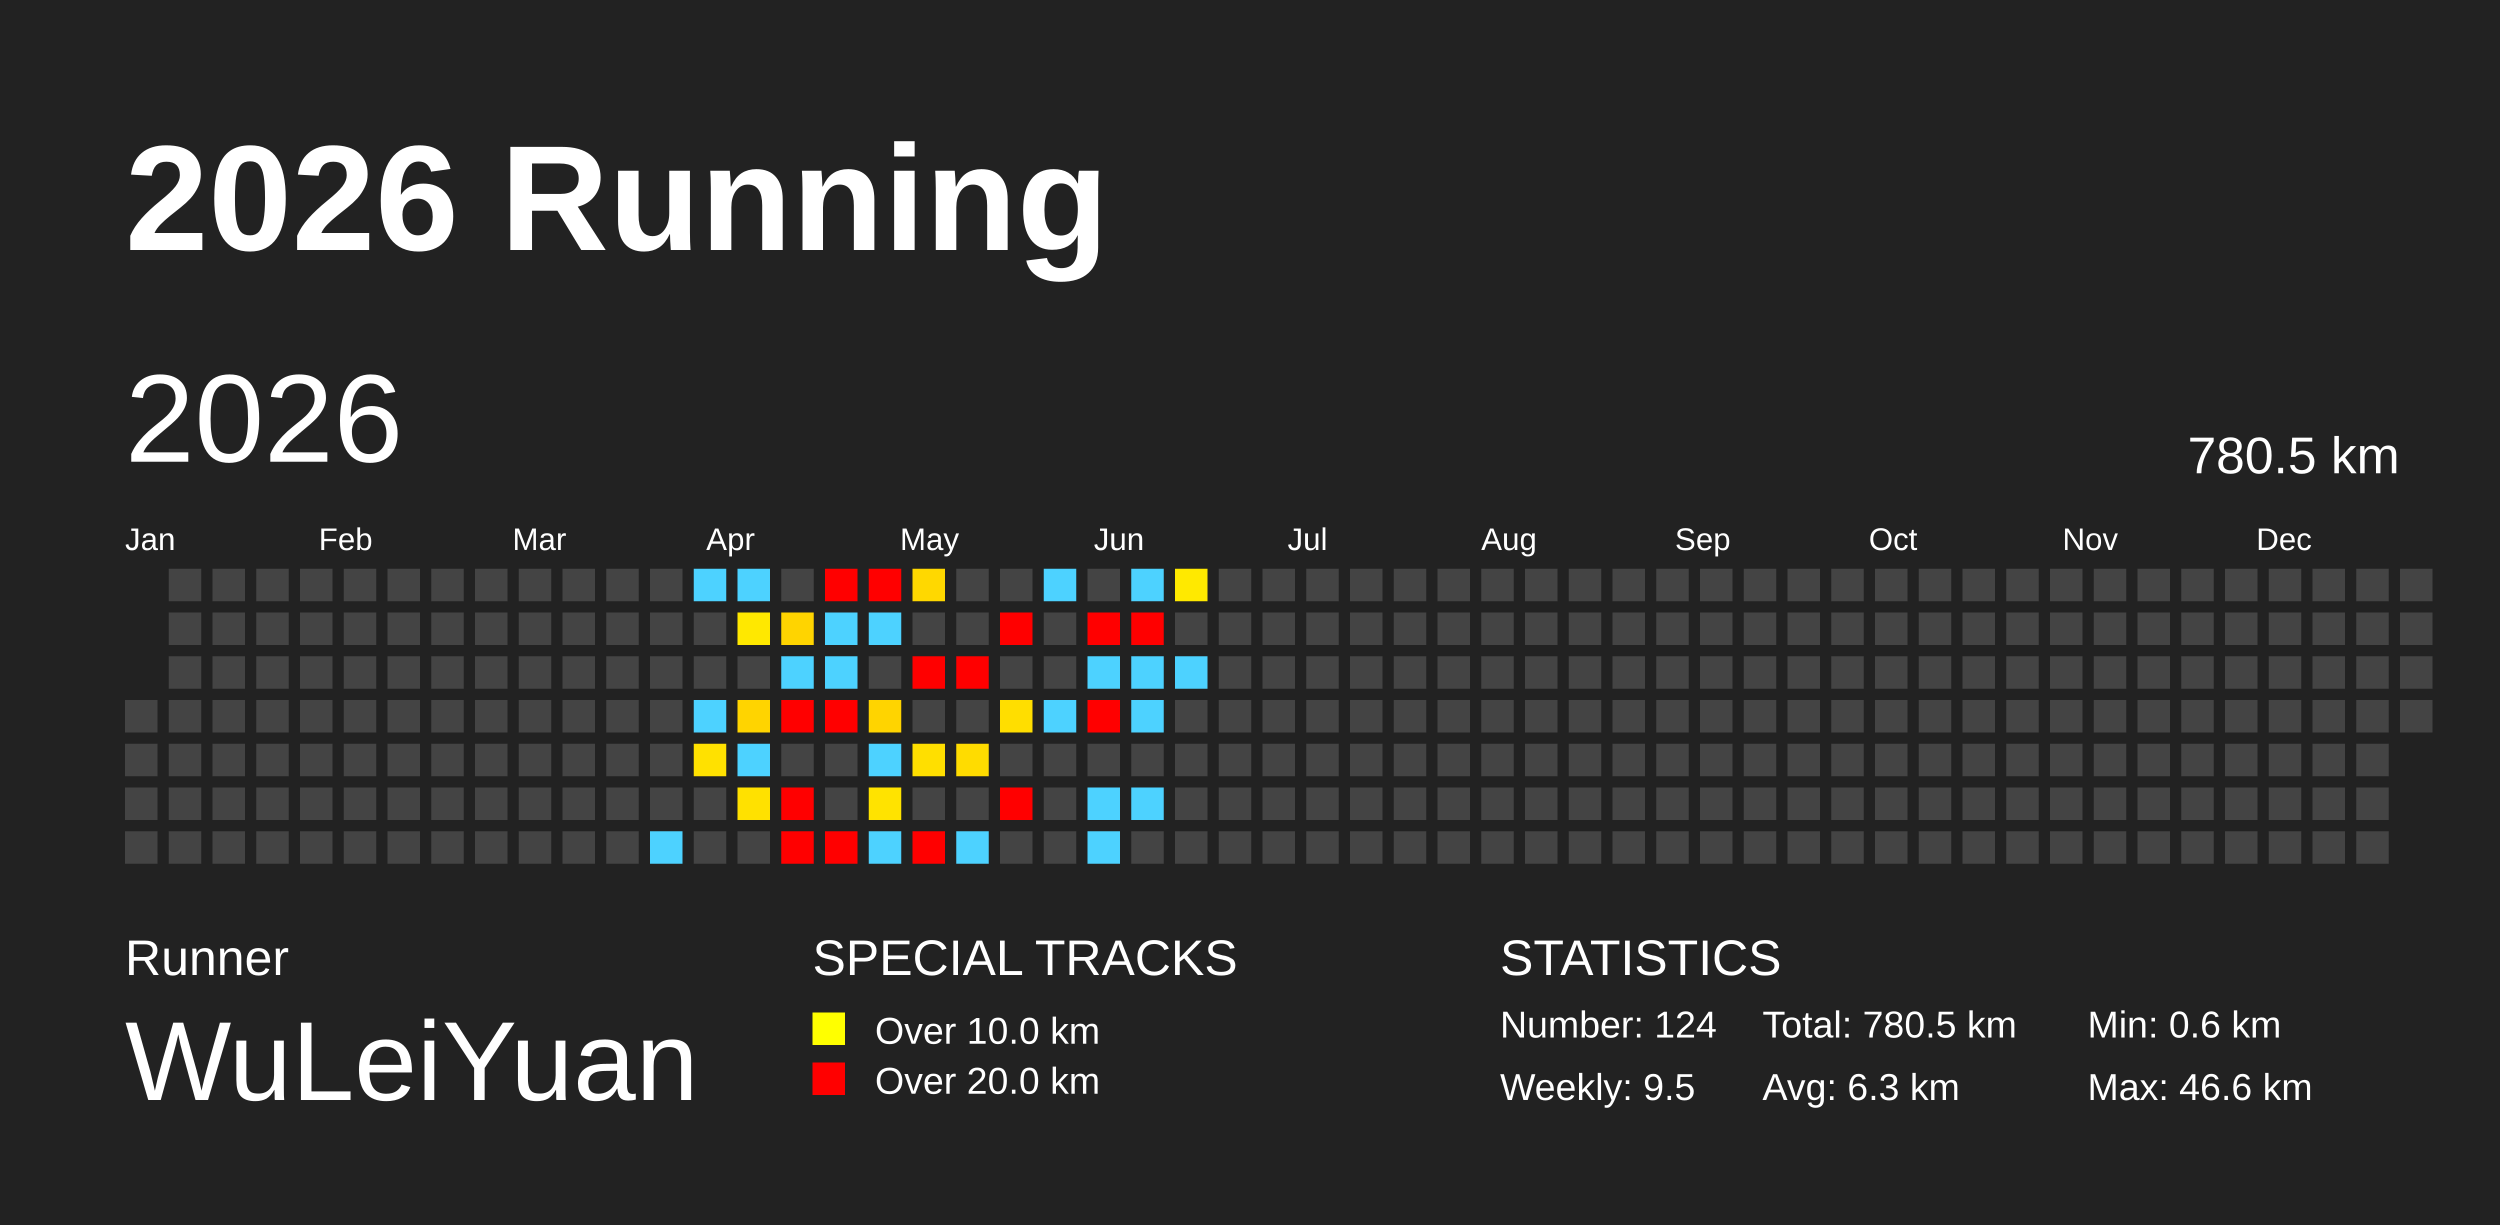
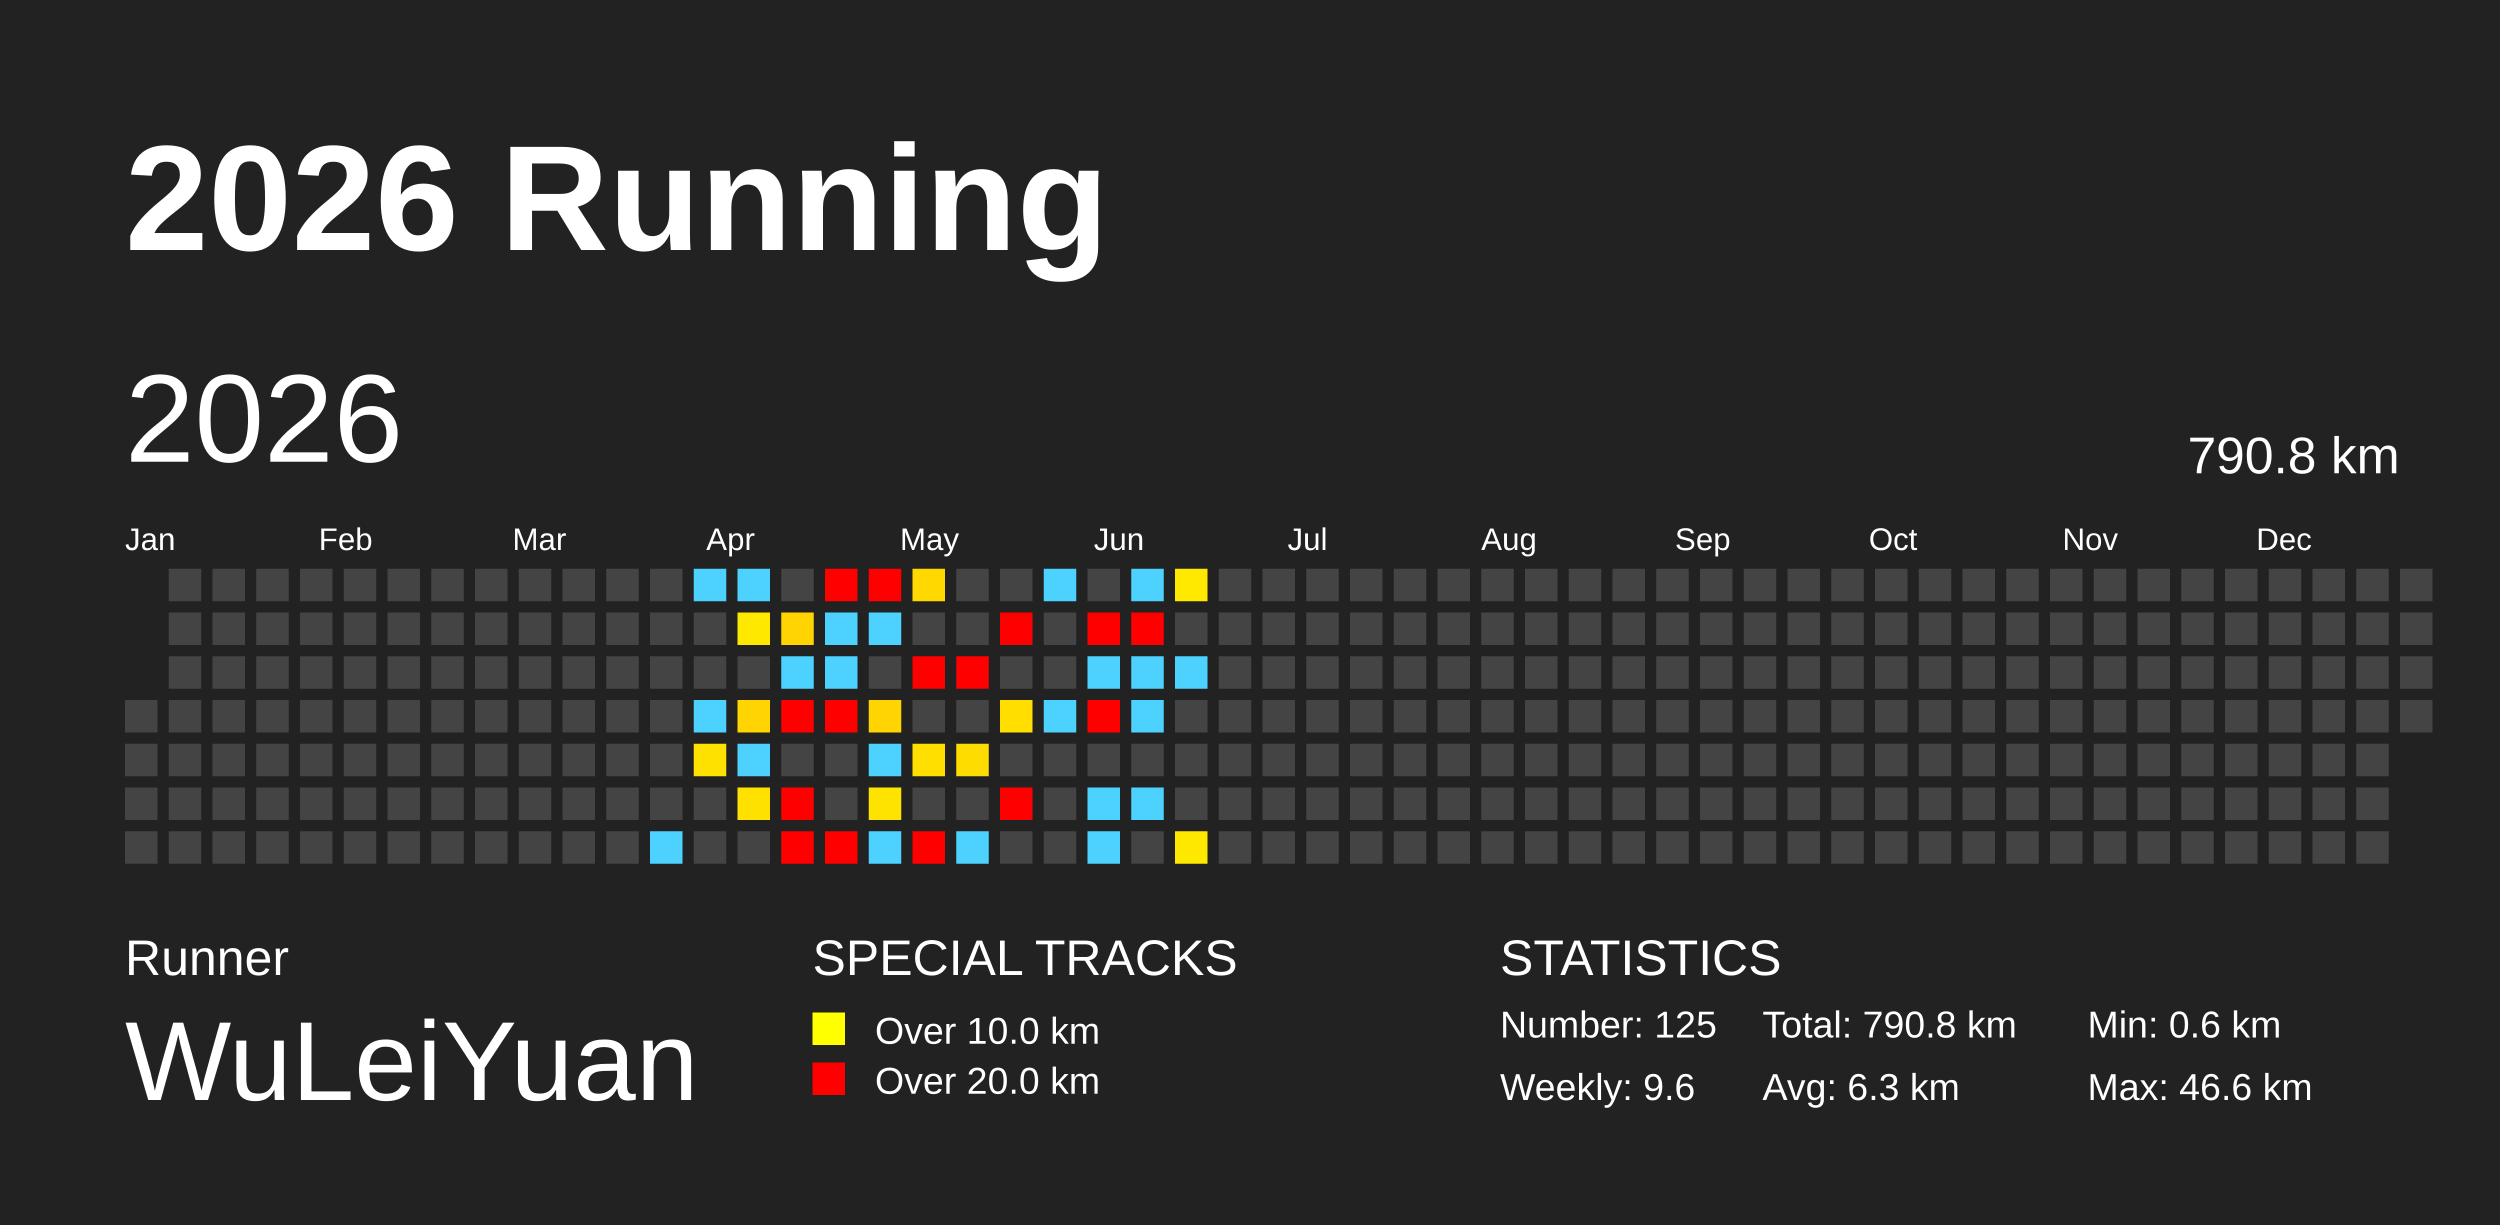
<svg xmlns="http://www.w3.org/2000/svg" baseProfile="full" height="98mm" version="1.1" viewBox="0,0,200,98" width="200mm">
  <defs />
  <rect fill="#222222" height="98" width="200" x="0" y="0" />
  <text fill="#FFFFFF" style="font-size:12px; font-family:Arial; font-weight:bold;" x="10" y="20">2026 Running</text>
  <text fill="#FFFFFF" style="font-size:4px; font-family:Arial" x="10" y="78">Runner</text>
  <text fill="#FFFFFF" style="font-size:9px; font-family:Arial" x="10" y="88">WuLeiYuan</text>
  <text fill="#FFFFFF" style="font-size:4px; font-family:Arial" x="65" y="78">SPECIAL TRACKS</text>
  <rect fill="yellow" height="2.6" width="2.6" x="65" y="81" />
  <text fill="#FFFFFF" style="font-size:3px; font-family:Arial" x="70" y="83.5">Over 10.0 km</text>
  <rect fill="red" height="2.6" width="2.6" x="65" y="85" />
  <text fill="#FFFFFF" style="font-size:3px; font-family:Arial" x="70" y="87.5">Over 20.0 km</text>
  <text fill="#FFFFFF" style="font-size:4px; font-family:Arial" x="120" y="78">STATISTICS</text>
-   <text fill="#FFFFFF" style="font-size:3px; font-family:Arial" x="120" y="83">Number: 124</text>
-   <text fill="#FFFFFF" style="font-size:3px; font-family:Arial" x="120" y="88">Weekly: 9.5</text>
-   <text fill="#FFFFFF" style="font-size:3px; font-family:Arial" x="141" y="83">Total: 780.5 km</text>
+   <text fill="#FFFFFF" style="font-size:3px; font-family:Arial" x="120" y="83">Number: 125</text>
+   <text fill="#FFFFFF" style="font-size:3px; font-family:Arial" x="120" y="88">Weekly: 9.6</text>
+   <text fill="#FFFFFF" style="font-size:3px; font-family:Arial" x="141" y="83">Total: 790.8 km</text>
  <text fill="#FFFFFF" style="font-size:3px; font-family:Arial" x="141" y="88">Avg: 6.3 km</text>
  <text fill="#FFFFFF" style="font-size:3px; font-family:Arial" x="167" y="83">Min: 0.6 km</text>
  <text fill="#FFFFFF" style="font-size:3px; font-family:Arial" x="167" y="88">Max: 46.6 km</text>
  <text dominant-baseline="hanging" fill="#FFFFFF" style="font-size:10.0px; font-family:Arial;" x="10" y="30">2026</text>
-   <text dominant-baseline="hanging" fill="#FFFFFF" style="font-size:4.125px; font-family:Arial;" x="175" y="35">780.5 km</text>
+   <text dominant-baseline="hanging" fill="#FFFFFF" style="font-size:4.125px; font-family:Arial;" x="175" y="35">790.8 km</text>
  <text fill="#FFFFFF" style="font-size:2.5px; font-family:Arial" x="10.0" y="44">Jan</text>
  <text fill="#FFFFFF" style="font-size:2.5px; font-family:Arial" x="25.5" y="44">Feb</text>
  <text fill="#FFFFFF" style="font-size:2.5px; font-family:Arial" x="41.0" y="44">Mar</text>
  <text fill="#FFFFFF" style="font-size:2.5px; font-family:Arial" x="56.5" y="44">Apr</text>
  <text fill="#FFFFFF" style="font-size:2.5px; font-family:Arial" x="72.0" y="44">May</text>
  <text fill="#FFFFFF" style="font-size:2.5px; font-family:Arial" x="87.5" y="44">Jun</text>
  <text fill="#FFFFFF" style="font-size:2.5px; font-family:Arial" x="103.0" y="44">Jul</text>
  <text fill="#FFFFFF" style="font-size:2.5px; font-family:Arial" x="118.5" y="44">Aug</text>
  <text fill="#FFFFFF" style="font-size:2.5px; font-family:Arial" x="134.0" y="44">Sep</text>
  <text fill="#FFFFFF" style="font-size:2.5px; font-family:Arial" x="149.5" y="44">Oct</text>
  <text fill="#FFFFFF" style="font-size:2.5px; font-family:Arial" x="165.0" y="44">Nov</text>
  <text fill="#FFFFFF" style="font-size:2.5px; font-family:Arial" x="180.5" y="44">Dec</text>
  <rect fill="#444444" height="2.6" width="2.6" x="10.0" y="56.0" />
  <rect fill="#444444" height="2.6" width="2.6" x="10.0" y="59.5" />
  <rect fill="#444444" height="2.6" width="2.6" x="10.0" y="63.0" />
  <rect fill="#444444" height="2.6" width="2.6" x="10.0" y="66.5" />
  <rect fill="#444444" height="2.6" width="2.6" x="13.5" y="45.5" />
  <rect fill="#444444" height="2.6" width="2.6" x="13.5" y="49.0" />
  <rect fill="#444444" height="2.6" width="2.6" x="13.5" y="52.5" />
  <rect fill="#444444" height="2.6" width="2.6" x="13.5" y="56.0" />
  <rect fill="#444444" height="2.6" width="2.6" x="13.5" y="59.5" />
  <rect fill="#444444" height="2.6" width="2.6" x="13.5" y="63.0" />
  <rect fill="#444444" height="2.6" width="2.6" x="13.5" y="66.5" />
  <rect fill="#444444" height="2.6" width="2.6" x="17.0" y="45.5" />
  <rect fill="#444444" height="2.6" width="2.6" x="17.0" y="49.0" />
  <rect fill="#444444" height="2.6" width="2.6" x="17.0" y="52.5" />
  <rect fill="#444444" height="2.6" width="2.6" x="17.0" y="56.0" />
  <rect fill="#444444" height="2.6" width="2.6" x="17.0" y="59.5" />
  <rect fill="#444444" height="2.6" width="2.6" x="17.0" y="63.0" />
  <rect fill="#444444" height="2.6" width="2.6" x="17.0" y="66.5" />
  <rect fill="#444444" height="2.6" width="2.6" x="20.5" y="45.5" />
  <rect fill="#444444" height="2.6" width="2.6" x="20.5" y="49.0" />
  <rect fill="#444444" height="2.6" width="2.6" x="20.5" y="52.5" />
  <rect fill="#444444" height="2.6" width="2.6" x="20.5" y="56.0" />
  <rect fill="#444444" height="2.6" width="2.6" x="20.5" y="59.5" />
  <rect fill="#444444" height="2.6" width="2.6" x="20.5" y="63.0" />
  <rect fill="#444444" height="2.6" width="2.6" x="20.5" y="66.5" />
  <rect fill="#444444" height="2.6" width="2.6" x="24.0" y="45.5" />
  <rect fill="#444444" height="2.6" width="2.6" x="24.0" y="49.0" />
  <rect fill="#444444" height="2.6" width="2.6" x="24.0" y="52.5" />
  <rect fill="#444444" height="2.6" width="2.6" x="24.0" y="56.0" />
  <rect fill="#444444" height="2.6" width="2.6" x="24.0" y="59.5" />
  <rect fill="#444444" height="2.6" width="2.6" x="24.0" y="63.0" />
  <rect fill="#444444" height="2.6" width="2.6" x="24.0" y="66.5" />
  <rect fill="#444444" height="2.6" width="2.6" x="27.5" y="45.5" />
  <rect fill="#444444" height="2.6" width="2.6" x="27.5" y="49.0" />
  <rect fill="#444444" height="2.6" width="2.6" x="27.5" y="52.5" />
  <rect fill="#444444" height="2.6" width="2.6" x="27.5" y="56.0" />
  <rect fill="#444444" height="2.6" width="2.6" x="27.5" y="59.5" />
  <rect fill="#444444" height="2.6" width="2.6" x="27.5" y="63.0" />
  <rect fill="#444444" height="2.6" width="2.6" x="27.5" y="66.5" />
  <rect fill="#444444" height="2.6" width="2.6" x="31.0" y="45.5" />
  <rect fill="#444444" height="2.6" width="2.6" x="31.0" y="49.0" />
  <rect fill="#444444" height="2.6" width="2.6" x="31.0" y="52.5" />
  <rect fill="#444444" height="2.6" width="2.6" x="31.0" y="56.0" />
  <rect fill="#444444" height="2.6" width="2.6" x="31.0" y="59.5" />
  <rect fill="#444444" height="2.6" width="2.6" x="31.0" y="63.0" />
  <rect fill="#444444" height="2.6" width="2.6" x="31.0" y="66.5" />
  <rect fill="#444444" height="2.6" width="2.6" x="34.5" y="45.5" />
  <rect fill="#444444" height="2.6" width="2.6" x="34.5" y="49.0" />
  <rect fill="#444444" height="2.6" width="2.6" x="34.5" y="52.5" />
  <rect fill="#444444" height="2.6" width="2.6" x="34.5" y="56.0" />
  <rect fill="#444444" height="2.6" width="2.6" x="34.5" y="59.5" />
  <rect fill="#444444" height="2.6" width="2.6" x="34.5" y="63.0" />
  <rect fill="#444444" height="2.6" width="2.6" x="34.5" y="66.5" />
  <rect fill="#444444" height="2.6" width="2.6" x="38.0" y="45.5" />
  <rect fill="#444444" height="2.6" width="2.6" x="38.0" y="49.0" />
  <rect fill="#444444" height="2.6" width="2.6" x="38.0" y="52.5" />
  <rect fill="#444444" height="2.6" width="2.6" x="38.0" y="56.0" />
  <rect fill="#444444" height="2.6" width="2.6" x="38.0" y="59.5" />
  <rect fill="#444444" height="2.6" width="2.6" x="38.0" y="63.0" />
  <rect fill="#444444" height="2.6" width="2.6" x="38.0" y="66.5" />
  <rect fill="#444444" height="2.6" width="2.6" x="41.5" y="45.5" />
  <rect fill="#444444" height="2.6" width="2.6" x="41.5" y="49.0" />
  <rect fill="#444444" height="2.6" width="2.6" x="41.5" y="52.5" />
  <rect fill="#444444" height="2.6" width="2.6" x="41.5" y="56.0" />
  <rect fill="#444444" height="2.6" width="2.6" x="41.5" y="59.5" />
  <rect fill="#444444" height="2.6" width="2.6" x="41.5" y="63.0" />
  <rect fill="#444444" height="2.6" width="2.6" x="41.5" y="66.5" />
  <rect fill="#444444" height="2.6" width="2.6" x="45.0" y="45.5" />
  <rect fill="#444444" height="2.6" width="2.6" x="45.0" y="49.0" />
  <rect fill="#444444" height="2.6" width="2.6" x="45.0" y="52.5" />
  <rect fill="#444444" height="2.6" width="2.6" x="45.0" y="56.0" />
  <rect fill="#444444" height="2.6" width="2.6" x="45.0" y="59.5" />
  <rect fill="#444444" height="2.6" width="2.6" x="45.0" y="63.0" />
  <rect fill="#444444" height="2.6" width="2.6" x="45.0" y="66.5" />
  <rect fill="#444444" height="2.6" width="2.6" x="48.5" y="45.5" />
  <rect fill="#444444" height="2.6" width="2.6" x="48.5" y="49.0" />
  <rect fill="#444444" height="2.6" width="2.6" x="48.5" y="52.5" />
  <rect fill="#444444" height="2.6" width="2.6" x="48.5" y="56.0" />
  <rect fill="#444444" height="2.6" width="2.6" x="48.5" y="59.5" />
  <rect fill="#444444" height="2.6" width="2.6" x="48.5" y="63.0" />
  <rect fill="#444444" height="2.6" width="2.6" x="48.5" y="66.5" />
  <rect fill="#444444" height="2.6" width="2.6" x="52.0" y="45.5" />
  <rect fill="#444444" height="2.6" width="2.6" x="52.0" y="49.0" />
  <rect fill="#444444" height="2.6" width="2.6" x="52.0" y="52.5" />
  <rect fill="#444444" height="2.6" width="2.6" x="52.0" y="56.0" />
  <rect fill="#444444" height="2.6" width="2.6" x="52.0" y="59.5" />
  <rect fill="#444444" height="2.6" width="2.6" x="52.0" y="63.0" />
  <rect fill="#4dd2ff" height="2.6" width="2.6" x="52.0" y="66.5" />
  <rect fill="#4dd2ff" height="2.6" width="2.6" x="55.5" y="45.5" />
  <rect fill="#444444" height="2.6" width="2.6" x="55.5" y="49.0" />
  <rect fill="#444444" height="2.6" width="2.6" x="55.5" y="52.5" />
  <rect fill="#4dd2ff" height="2.6" width="2.6" x="55.5" y="56.0" />
  <rect fill="#ffe100" height="2.6" width="2.6" x="55.5" y="59.5" />
  <rect fill="#444444" height="2.6" width="2.6" x="55.5" y="63.0" />
  <rect fill="#444444" height="2.6" width="2.6" x="55.5" y="66.5" />
  <rect fill="#4dd2ff" height="2.6" width="2.6" x="59.0" y="45.5" />
  <rect fill="#ffe800" height="2.6" width="2.6" x="59.0" y="49.0" />
  <rect fill="#444444" height="2.6" width="2.6" x="59.0" y="52.5" />
  <rect fill="#ffd400" height="2.6" width="2.6" x="59.0" y="56.0" />
  <rect fill="#4dd2ff" height="2.6" width="2.6" x="59.0" y="59.5" />
  <rect fill="#ffe100" height="2.6" width="2.6" x="59.0" y="63.0" />
  <rect fill="#444444" height="2.6" width="2.6" x="59.0" y="66.5" />
  <rect fill="#444444" height="2.6" width="2.6" x="62.5" y="45.5" />
  <rect fill="#ffd400" height="2.6" width="2.6" x="62.5" y="49.0" />
  <rect fill="#4dd2ff" height="2.6" width="2.6" x="62.5" y="52.5" />
  <rect fill="red" height="2.6" width="2.6" x="62.5" y="56.0" />
  <rect fill="#444444" height="2.6" width="2.6" x="62.5" y="59.5" />
  <rect fill="red" height="2.6" width="2.6" x="62.5" y="63.0" />
  <rect fill="red" height="2.6" width="2.6" x="62.5" y="66.5" />
  <rect fill="red" height="2.6" width="2.6" x="66.0" y="45.5" />
  <rect fill="#4dd2ff" height="2.6" width="2.6" x="66.0" y="49.0" />
  <rect fill="#4dd2ff" height="2.6" width="2.6" x="66.0" y="52.5" />
  <rect fill="red" height="2.6" width="2.6" x="66.0" y="56.0" />
  <rect fill="#444444" height="2.6" width="2.6" x="66.0" y="59.5" />
  <rect fill="#444444" height="2.6" width="2.6" x="66.0" y="63.0" />
  <rect fill="red" height="2.6" width="2.6" x="66.0" y="66.5" />
  <rect fill="red" height="2.6" width="2.6" x="69.5" y="45.5" />
  <rect fill="#4dd2ff" height="2.6" width="2.6" x="69.5" y="49.0" />
  <rect fill="#444444" height="2.6" width="2.6" x="69.5" y="52.5" />
  <rect fill="#ffd400" height="2.6" width="2.6" x="69.5" y="56.0" />
  <rect fill="#4dd2ff" height="2.6" width="2.6" x="69.5" y="59.5" />
  <rect fill="#ffe300" height="2.6" width="2.6" x="69.5" y="63.0" />
  <rect fill="#4dd2ff" height="2.6" width="2.6" x="69.5" y="66.5" />
  <rect fill="#ffd800" height="2.6" width="2.6" x="73.0" y="45.5" />
  <rect fill="#444444" height="2.6" width="2.6" x="73.0" y="49.0" />
  <rect fill="red" height="2.6" width="2.6" x="73.0" y="52.5" />
  <rect fill="#444444" height="2.6" width="2.6" x="73.0" y="56.0" />
  <rect fill="#ffdf00" height="2.6" width="2.6" x="73.0" y="59.5" />
  <rect fill="#444444" height="2.6" width="2.6" x="73.0" y="63.0" />
  <rect fill="red" height="2.6" width="2.6" x="73.0" y="66.5" />
  <rect fill="#444444" height="2.6" width="2.6" x="76.5" y="45.5" />
  <rect fill="#444444" height="2.6" width="2.6" x="76.5" y="49.0" />
  <rect fill="red" height="2.6" width="2.6" x="76.5" y="52.5" />
  <rect fill="#444444" height="2.6" width="2.6" x="76.5" y="56.0" />
  <rect fill="#ffdc00" height="2.6" width="2.6" x="76.5" y="59.5" />
  <rect fill="#444444" height="2.6" width="2.6" x="76.5" y="63.0" />
  <rect fill="#4dd2ff" height="2.6" width="2.6" x="76.5" y="66.5" />
  <rect fill="#444444" height="2.6" width="2.6" x="80.0" y="45.5" />
  <rect fill="red" height="2.6" width="2.6" x="80.0" y="49.0" />
  <rect fill="#444444" height="2.6" width="2.6" x="80.0" y="52.5" />
  <rect fill="#ffde00" height="2.6" width="2.6" x="80.0" y="56.0" />
  <rect fill="#444444" height="2.6" width="2.6" x="80.0" y="59.5" />
  <rect fill="red" height="2.6" width="2.6" x="80.0" y="63.0" />
  <rect fill="#444444" height="2.6" width="2.6" x="80.0" y="66.5" />
  <rect fill="#4dd2ff" height="2.6" width="2.6" x="83.5" y="45.5" />
  <rect fill="#444444" height="2.6" width="2.6" x="83.5" y="49.0" />
  <rect fill="#444444" height="2.6" width="2.6" x="83.5" y="52.5" />
  <rect fill="#4dd2ff" height="2.6" width="2.6" x="83.5" y="56.0" />
  <rect fill="#444444" height="2.6" width="2.6" x="83.5" y="59.5" />
  <rect fill="#444444" height="2.6" width="2.6" x="83.5" y="63.0" />
  <rect fill="#444444" height="2.6" width="2.6" x="83.5" y="66.5" />
  <rect fill="#444444" height="2.6" width="2.6" x="87.0" y="45.5" />
  <rect fill="red" height="2.6" width="2.6" x="87.0" y="49.0" />
  <rect fill="#4dd2ff" height="2.6" width="2.6" x="87.0" y="52.5" />
  <rect fill="red" height="2.6" width="2.6" x="87.0" y="56.0" />
  <rect fill="#444444" height="2.6" width="2.6" x="87.0" y="59.5" />
  <rect fill="#4dd2ff" height="2.6" width="2.6" x="87.0" y="63.0" />
  <rect fill="#4dd2ff" height="2.6" width="2.6" x="87.0" y="66.5" />
  <rect fill="#4dd2ff" height="2.6" width="2.6" x="90.5" y="45.5" />
  <rect fill="red" height="2.6" width="2.6" x="90.5" y="49.0" />
  <rect fill="#4dd2ff" height="2.6" width="2.6" x="90.5" y="52.5" />
  <rect fill="#4dd2ff" height="2.6" width="2.6" x="90.5" y="56.0" />
  <rect fill="#444444" height="2.6" width="2.6" x="90.5" y="59.5" />
  <rect fill="#4dd2ff" height="2.6" width="2.6" x="90.5" y="63.0" />
  <rect fill="#444444" height="2.6" width="2.6" x="90.5" y="66.5" />
  <rect fill="#ffe900" height="2.6" width="2.6" x="94.0" y="45.5" />
  <rect fill="#444444" height="2.6" width="2.6" x="94.0" y="49.0" />
  <rect fill="#4dd2ff" height="2.6" width="2.6" x="94.0" y="52.5" />
  <rect fill="#444444" height="2.6" width="2.6" x="94.0" y="56.0" />
  <rect fill="#444444" height="2.6" width="2.6" x="94.0" y="59.5" />
  <rect fill="#444444" height="2.6" width="2.6" x="94.0" y="63.0" />
-   <rect fill="#444444" height="2.6" width="2.6" x="94.0" y="66.5" />
+   <rect fill="#ffe800" height="2.6" width="2.6" x="94.0" y="66.5" />
  <rect fill="#444444" height="2.6" width="2.6" x="97.5" y="45.5" />
  <rect fill="#444444" height="2.6" width="2.6" x="97.5" y="49.0" />
  <rect fill="#444444" height="2.6" width="2.6" x="97.5" y="52.5" />
  <rect fill="#444444" height="2.6" width="2.6" x="97.5" y="56.0" />
  <rect fill="#444444" height="2.6" width="2.6" x="97.5" y="59.5" />
  <rect fill="#444444" height="2.6" width="2.6" x="97.5" y="63.0" />
  <rect fill="#444444" height="2.6" width="2.6" x="97.5" y="66.5" />
  <rect fill="#444444" height="2.6" width="2.6" x="101.0" y="45.5" />
  <rect fill="#444444" height="2.6" width="2.6" x="101.0" y="49.0" />
  <rect fill="#444444" height="2.6" width="2.6" x="101.0" y="52.5" />
  <rect fill="#444444" height="2.6" width="2.6" x="101.0" y="56.0" />
  <rect fill="#444444" height="2.6" width="2.6" x="101.0" y="59.5" />
  <rect fill="#444444" height="2.6" width="2.6" x="101.0" y="63.0" />
  <rect fill="#444444" height="2.6" width="2.6" x="101.0" y="66.5" />
  <rect fill="#444444" height="2.6" width="2.6" x="104.5" y="45.5" />
  <rect fill="#444444" height="2.6" width="2.6" x="104.5" y="49.0" />
  <rect fill="#444444" height="2.6" width="2.6" x="104.5" y="52.5" />
  <rect fill="#444444" height="2.6" width="2.6" x="104.5" y="56.0" />
  <rect fill="#444444" height="2.6" width="2.6" x="104.5" y="59.5" />
  <rect fill="#444444" height="2.6" width="2.6" x="104.5" y="63.0" />
  <rect fill="#444444" height="2.6" width="2.6" x="104.5" y="66.5" />
  <rect fill="#444444" height="2.6" width="2.6" x="108.0" y="45.5" />
  <rect fill="#444444" height="2.6" width="2.6" x="108.0" y="49.0" />
  <rect fill="#444444" height="2.6" width="2.6" x="108.0" y="52.5" />
  <rect fill="#444444" height="2.6" width="2.6" x="108.0" y="56.0" />
  <rect fill="#444444" height="2.6" width="2.6" x="108.0" y="59.5" />
  <rect fill="#444444" height="2.6" width="2.6" x="108.0" y="63.0" />
  <rect fill="#444444" height="2.6" width="2.6" x="108.0" y="66.5" />
  <rect fill="#444444" height="2.6" width="2.6" x="111.5" y="45.5" />
  <rect fill="#444444" height="2.6" width="2.6" x="111.5" y="49.0" />
  <rect fill="#444444" height="2.6" width="2.6" x="111.5" y="52.5" />
  <rect fill="#444444" height="2.6" width="2.6" x="111.5" y="56.0" />
  <rect fill="#444444" height="2.6" width="2.6" x="111.5" y="59.5" />
  <rect fill="#444444" height="2.6" width="2.6" x="111.5" y="63.0" />
  <rect fill="#444444" height="2.6" width="2.6" x="111.5" y="66.5" />
  <rect fill="#444444" height="2.6" width="2.6" x="115.0" y="45.5" />
  <rect fill="#444444" height="2.6" width="2.6" x="115.0" y="49.0" />
  <rect fill="#444444" height="2.6" width="2.6" x="115.0" y="52.5" />
  <rect fill="#444444" height="2.6" width="2.6" x="115.0" y="56.0" />
  <rect fill="#444444" height="2.6" width="2.6" x="115.0" y="59.5" />
  <rect fill="#444444" height="2.6" width="2.6" x="115.0" y="63.0" />
  <rect fill="#444444" height="2.6" width="2.6" x="115.0" y="66.5" />
  <rect fill="#444444" height="2.6" width="2.6" x="118.5" y="45.5" />
  <rect fill="#444444" height="2.6" width="2.6" x="118.5" y="49.0" />
  <rect fill="#444444" height="2.6" width="2.6" x="118.5" y="52.5" />
  <rect fill="#444444" height="2.6" width="2.6" x="118.5" y="56.0" />
  <rect fill="#444444" height="2.6" width="2.6" x="118.5" y="59.5" />
  <rect fill="#444444" height="2.6" width="2.6" x="118.5" y="63.0" />
  <rect fill="#444444" height="2.6" width="2.6" x="118.5" y="66.5" />
  <rect fill="#444444" height="2.6" width="2.6" x="122.0" y="45.5" />
  <rect fill="#444444" height="2.6" width="2.6" x="122.0" y="49.0" />
  <rect fill="#444444" height="2.6" width="2.6" x="122.0" y="52.5" />
  <rect fill="#444444" height="2.6" width="2.6" x="122.0" y="56.0" />
  <rect fill="#444444" height="2.6" width="2.6" x="122.0" y="59.5" />
  <rect fill="#444444" height="2.6" width="2.6" x="122.0" y="63.0" />
  <rect fill="#444444" height="2.6" width="2.6" x="122.0" y="66.5" />
  <rect fill="#444444" height="2.6" width="2.6" x="125.5" y="45.5" />
  <rect fill="#444444" height="2.6" width="2.6" x="125.5" y="49.0" />
  <rect fill="#444444" height="2.6" width="2.6" x="125.5" y="52.5" />
  <rect fill="#444444" height="2.6" width="2.6" x="125.5" y="56.0" />
  <rect fill="#444444" height="2.6" width="2.6" x="125.5" y="59.5" />
  <rect fill="#444444" height="2.6" width="2.6" x="125.5" y="63.0" />
  <rect fill="#444444" height="2.6" width="2.6" x="125.5" y="66.5" />
  <rect fill="#444444" height="2.6" width="2.6" x="129.0" y="45.5" />
  <rect fill="#444444" height="2.6" width="2.6" x="129.0" y="49.0" />
  <rect fill="#444444" height="2.6" width="2.6" x="129.0" y="52.5" />
  <rect fill="#444444" height="2.6" width="2.6" x="129.0" y="56.0" />
  <rect fill="#444444" height="2.6" width="2.6" x="129.0" y="59.5" />
  <rect fill="#444444" height="2.6" width="2.6" x="129.0" y="63.0" />
  <rect fill="#444444" height="2.6" width="2.6" x="129.0" y="66.5" />
  <rect fill="#444444" height="2.6" width="2.6" x="132.5" y="45.5" />
  <rect fill="#444444" height="2.6" width="2.6" x="132.5" y="49.0" />
  <rect fill="#444444" height="2.6" width="2.6" x="132.5" y="52.5" />
  <rect fill="#444444" height="2.6" width="2.6" x="132.5" y="56.0" />
  <rect fill="#444444" height="2.6" width="2.6" x="132.5" y="59.5" />
  <rect fill="#444444" height="2.6" width="2.6" x="132.5" y="63.0" />
  <rect fill="#444444" height="2.6" width="2.6" x="132.5" y="66.5" />
  <rect fill="#444444" height="2.6" width="2.6" x="136.0" y="45.5" />
  <rect fill="#444444" height="2.6" width="2.6" x="136.0" y="49.0" />
  <rect fill="#444444" height="2.6" width="2.6" x="136.0" y="52.5" />
  <rect fill="#444444" height="2.6" width="2.6" x="136.0" y="56.0" />
  <rect fill="#444444" height="2.6" width="2.6" x="136.0" y="59.5" />
  <rect fill="#444444" height="2.6" width="2.6" x="136.0" y="63.0" />
  <rect fill="#444444" height="2.6" width="2.6" x="136.0" y="66.5" />
  <rect fill="#444444" height="2.6" width="2.6" x="139.5" y="45.5" />
  <rect fill="#444444" height="2.6" width="2.6" x="139.5" y="49.0" />
  <rect fill="#444444" height="2.6" width="2.6" x="139.5" y="52.5" />
  <rect fill="#444444" height="2.6" width="2.6" x="139.5" y="56.0" />
  <rect fill="#444444" height="2.6" width="2.6" x="139.5" y="59.5" />
  <rect fill="#444444" height="2.6" width="2.6" x="139.5" y="63.0" />
  <rect fill="#444444" height="2.6" width="2.6" x="139.5" y="66.5" />
  <rect fill="#444444" height="2.6" width="2.6" x="143.0" y="45.5" />
  <rect fill="#444444" height="2.6" width="2.6" x="143.0" y="49.0" />
  <rect fill="#444444" height="2.6" width="2.6" x="143.0" y="52.5" />
  <rect fill="#444444" height="2.6" width="2.6" x="143.0" y="56.0" />
  <rect fill="#444444" height="2.6" width="2.6" x="143.0" y="59.5" />
  <rect fill="#444444" height="2.6" width="2.6" x="143.0" y="63.0" />
  <rect fill="#444444" height="2.6" width="2.6" x="143.0" y="66.5" />
  <rect fill="#444444" height="2.6" width="2.6" x="146.5" y="45.5" />
  <rect fill="#444444" height="2.6" width="2.6" x="146.5" y="49.0" />
  <rect fill="#444444" height="2.6" width="2.6" x="146.5" y="52.5" />
  <rect fill="#444444" height="2.6" width="2.6" x="146.5" y="56.0" />
  <rect fill="#444444" height="2.6" width="2.6" x="146.5" y="59.5" />
  <rect fill="#444444" height="2.6" width="2.6" x="146.5" y="63.0" />
  <rect fill="#444444" height="2.6" width="2.6" x="146.5" y="66.5" />
  <rect fill="#444444" height="2.6" width="2.6" x="150.0" y="45.5" />
  <rect fill="#444444" height="2.6" width="2.6" x="150.0" y="49.0" />
  <rect fill="#444444" height="2.6" width="2.6" x="150.0" y="52.5" />
  <rect fill="#444444" height="2.6" width="2.6" x="150.0" y="56.0" />
  <rect fill="#444444" height="2.6" width="2.6" x="150.0" y="59.5" />
  <rect fill="#444444" height="2.6" width="2.6" x="150.0" y="63.0" />
  <rect fill="#444444" height="2.6" width="2.6" x="150.0" y="66.5" />
  <rect fill="#444444" height="2.6" width="2.6" x="153.5" y="45.5" />
  <rect fill="#444444" height="2.6" width="2.6" x="153.5" y="49.0" />
  <rect fill="#444444" height="2.6" width="2.6" x="153.5" y="52.5" />
  <rect fill="#444444" height="2.6" width="2.6" x="153.5" y="56.0" />
  <rect fill="#444444" height="2.6" width="2.6" x="153.5" y="59.5" />
  <rect fill="#444444" height="2.6" width="2.6" x="153.5" y="63.0" />
  <rect fill="#444444" height="2.6" width="2.6" x="153.5" y="66.5" />
  <rect fill="#444444" height="2.6" width="2.6" x="157.0" y="45.5" />
  <rect fill="#444444" height="2.6" width="2.6" x="157.0" y="49.0" />
  <rect fill="#444444" height="2.6" width="2.6" x="157.0" y="52.5" />
  <rect fill="#444444" height="2.6" width="2.6" x="157.0" y="56.0" />
  <rect fill="#444444" height="2.6" width="2.6" x="157.0" y="59.5" />
  <rect fill="#444444" height="2.6" width="2.6" x="157.0" y="63.0" />
  <rect fill="#444444" height="2.6" width="2.6" x="157.0" y="66.5" />
  <rect fill="#444444" height="2.6" width="2.6" x="160.5" y="45.5" />
  <rect fill="#444444" height="2.6" width="2.6" x="160.5" y="49.0" />
  <rect fill="#444444" height="2.6" width="2.6" x="160.5" y="52.5" />
  <rect fill="#444444" height="2.6" width="2.6" x="160.5" y="56.0" />
  <rect fill="#444444" height="2.6" width="2.6" x="160.5" y="59.5" />
  <rect fill="#444444" height="2.6" width="2.6" x="160.5" y="63.0" />
  <rect fill="#444444" height="2.6" width="2.6" x="160.5" y="66.5" />
  <rect fill="#444444" height="2.6" width="2.6" x="164.0" y="45.5" />
  <rect fill="#444444" height="2.6" width="2.6" x="164.0" y="49.0" />
  <rect fill="#444444" height="2.6" width="2.6" x="164.0" y="52.5" />
  <rect fill="#444444" height="2.6" width="2.6" x="164.0" y="56.0" />
  <rect fill="#444444" height="2.6" width="2.6" x="164.0" y="59.5" />
  <rect fill="#444444" height="2.6" width="2.6" x="164.0" y="63.0" />
  <rect fill="#444444" height="2.6" width="2.6" x="164.0" y="66.5" />
  <rect fill="#444444" height="2.6" width="2.6" x="167.5" y="45.5" />
  <rect fill="#444444" height="2.6" width="2.6" x="167.5" y="49.0" />
  <rect fill="#444444" height="2.6" width="2.6" x="167.5" y="52.5" />
  <rect fill="#444444" height="2.6" width="2.6" x="167.5" y="56.0" />
  <rect fill="#444444" height="2.6" width="2.6" x="167.5" y="59.5" />
  <rect fill="#444444" height="2.6" width="2.6" x="167.5" y="63.0" />
  <rect fill="#444444" height="2.6" width="2.6" x="167.5" y="66.5" />
  <rect fill="#444444" height="2.6" width="2.6" x="171.0" y="45.5" />
  <rect fill="#444444" height="2.6" width="2.6" x="171.0" y="49.0" />
  <rect fill="#444444" height="2.6" width="2.6" x="171.0" y="52.5" />
  <rect fill="#444444" height="2.6" width="2.6" x="171.0" y="56.0" />
  <rect fill="#444444" height="2.6" width="2.6" x="171.0" y="59.5" />
  <rect fill="#444444" height="2.6" width="2.6" x="171.0" y="63.0" />
  <rect fill="#444444" height="2.6" width="2.6" x="171.0" y="66.5" />
  <rect fill="#444444" height="2.6" width="2.6" x="174.5" y="45.5" />
  <rect fill="#444444" height="2.6" width="2.6" x="174.5" y="49.0" />
  <rect fill="#444444" height="2.6" width="2.6" x="174.5" y="52.5" />
  <rect fill="#444444" height="2.6" width="2.6" x="174.5" y="56.0" />
  <rect fill="#444444" height="2.6" width="2.6" x="174.5" y="59.5" />
  <rect fill="#444444" height="2.6" width="2.6" x="174.5" y="63.0" />
  <rect fill="#444444" height="2.6" width="2.6" x="174.5" y="66.5" />
  <rect fill="#444444" height="2.6" width="2.6" x="178.0" y="45.5" />
  <rect fill="#444444" height="2.6" width="2.6" x="178.0" y="49.0" />
  <rect fill="#444444" height="2.6" width="2.6" x="178.0" y="52.5" />
  <rect fill="#444444" height="2.6" width="2.6" x="178.0" y="56.0" />
  <rect fill="#444444" height="2.6" width="2.6" x="178.0" y="59.5" />
  <rect fill="#444444" height="2.6" width="2.6" x="178.0" y="63.0" />
  <rect fill="#444444" height="2.6" width="2.6" x="178.0" y="66.5" />
  <rect fill="#444444" height="2.6" width="2.6" x="181.5" y="45.5" />
  <rect fill="#444444" height="2.6" width="2.6" x="181.5" y="49.0" />
  <rect fill="#444444" height="2.6" width="2.6" x="181.5" y="52.5" />
  <rect fill="#444444" height="2.6" width="2.6" x="181.5" y="56.0" />
  <rect fill="#444444" height="2.6" width="2.6" x="181.5" y="59.5" />
  <rect fill="#444444" height="2.6" width="2.6" x="181.5" y="63.0" />
  <rect fill="#444444" height="2.6" width="2.6" x="181.5" y="66.5" />
  <rect fill="#444444" height="2.6" width="2.6" x="185.0" y="45.5" />
  <rect fill="#444444" height="2.6" width="2.6" x="185.0" y="49.0" />
  <rect fill="#444444" height="2.6" width="2.6" x="185.0" y="52.5" />
  <rect fill="#444444" height="2.6" width="2.6" x="185.0" y="56.0" />
  <rect fill="#444444" height="2.6" width="2.6" x="185.0" y="59.5" />
  <rect fill="#444444" height="2.6" width="2.6" x="185.0" y="63.0" />
  <rect fill="#444444" height="2.6" width="2.6" x="185.0" y="66.5" />
  <rect fill="#444444" height="2.6" width="2.6" x="188.5" y="45.5" />
  <rect fill="#444444" height="2.6" width="2.6" x="188.5" y="49.0" />
  <rect fill="#444444" height="2.6" width="2.6" x="188.5" y="52.5" />
  <rect fill="#444444" height="2.6" width="2.6" x="188.5" y="56.0" />
  <rect fill="#444444" height="2.6" width="2.6" x="188.5" y="59.5" />
  <rect fill="#444444" height="2.6" width="2.6" x="188.5" y="63.0" />
  <rect fill="#444444" height="2.6" width="2.6" x="188.5" y="66.5" />
  <rect fill="#444444" height="2.6" width="2.6" x="192.0" y="45.5" />
  <rect fill="#444444" height="2.6" width="2.6" x="192.0" y="49.0" />
  <rect fill="#444444" height="2.6" width="2.6" x="192.0" y="52.5" />
  <rect fill="#444444" height="2.6" width="2.6" x="192.0" y="56.0" />
</svg>
